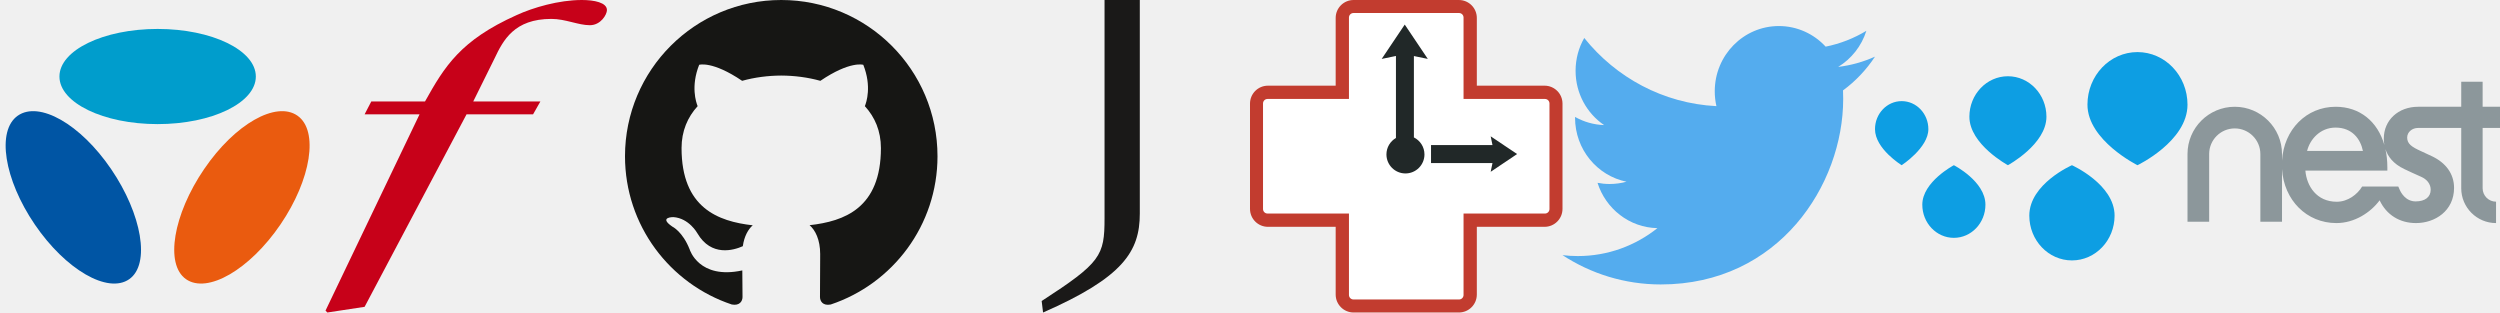
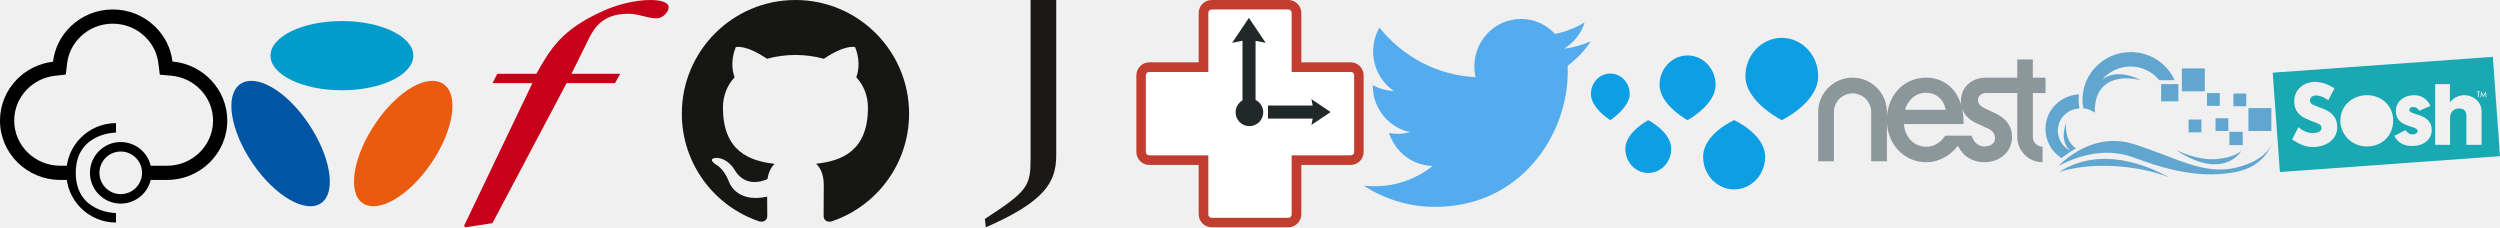
- <svg xmlns="http://www.w3.org/2000/svg" width="384px" height="48px" viewBox="0 0 384 48" version="1.1">
-   <defs />
-   <g id="Page-1" stroke="none" stroke-width="1" fill="none" fill-rule="evenodd">
-     <g id="bouygues" transform="translate(0, 4)">
-       <path d="M28.571,38.881 C31.853,41.178 38.348,37.424 43.076,30.485 C47.804,23.547 48.977,16.067 45.694,13.77 C42.411,11.473 36.08,15.034 31.353,21.974 C26.624,28.912 25.289,36.583 28.571,38.881 L28.571,38.881 Z" id="Shape" fill="#EA5B0F" />
-       <path d="M19.852,38.881 C16.569,41.178 10.074,37.424 5.347,30.485 C0.618,23.547 -0.555,16.067 2.728,13.77 C6.012,11.473 12.342,15.034 17.07,21.974 C21.8,28.912 23.133,36.583 19.852,38.881 L19.852,38.881 Z" id="Shape" fill="#0055A4" />
-       <ellipse id="Oval" fill="#009DCC" cx="24.213" cy="7.754" rx="15.083" ry="7.309" />
+ <svg xmlns="http://www.w3.org/2000/svg" width="528" height="48" viewBox="0 0 528 48">
+   <g>
+     <path d="M31 38h4.289v-3h.001v3c7.007-.001 12.71-5.62 12.71-12.527 0-6.528-5.093-11.905-11.568-12.477-.348-2.814-1.644-5.415-3.728-7.425-2.389-2.305-5.546-3.571-8.888-3.571-3.343 0-6.499 1.267-8.888 3.572-2.092 2.018-3.393 4.634-3.732 7.463-2.87.334-5.523 1.616-7.572 3.677-2.338 2.355-3.625 5.466-3.625 8.761 0 6.908 5.7 12.527 12.71 12.527h2.29v-3h-2.29c-5.362 0-9.71-4.286-9.71-9.527 0-2.501.973-4.854 2.754-6.646 1.564-1.574 3.587-2.555 5.789-2.811l2.351-.273.282-2.35c.257-2.149 1.245-4.126 2.835-5.66 1.828-1.764 4.236-2.731 6.805-2.731 2.568 0 4.978.968 6.805 2.73 1.583 1.527 2.569 3.494 2.833 5.634l.297 2.407 2.416.213c4.98.44 8.832 4.568 8.832 9.49 0 5.239-4.35 9.526-9.711 9.526v3h.001v-3h-4.29v3l.002-.002z" />
+     <g transform="translate(48 4)">
+       <path fill="#EA5B0F" d="M28.571 38.881c3.283 2.297 9.778-1.457 14.505-8.396 4.729-6.938 5.901-14.418 2.619-16.715-3.284-2.297-9.614 1.264-14.341 8.204-4.729 6.937-6.064 14.608-2.783 16.907z" />
+       <path fill="#0055A4" d="M19.852 38.881c-3.283 2.297-9.778-1.457-14.505-8.396-4.729-6.938-5.901-14.418-2.619-16.715 3.284-2.297 9.614 1.264 14.342 8.204 4.73 6.937 6.063 14.608 2.782 16.907z" />
+       <ellipse fill="#009DCC" cx="24.213" cy="7.754" rx="15.083" ry="7.309" />
    </g>
-     <path d="M83.005,15.581 L81.879,17.564 L71.66,17.564 L56.003,47.129 L50.282,48 L50,47.71 L64.441,17.564 L56.003,17.564 L57.032,15.581 L65.284,15.581 C68.285,10.21 70.721,6.194 79.348,2.322 C81.879,1.162 85.819,0 89.382,0 C91.257,0 93.226,0.388 93.226,1.549 C93.226,2.225 92.288,3.872 90.6,3.872 C88.819,3.872 86.851,2.904 84.694,2.904 C78.974,2.904 77.284,6.194 75.973,8.952 L72.692,15.581 L83.005,15.581" id="free" fill="#C70119" />
-     <path d="M119.998,0 C106.747,0 96,10.745 96,24.001 C96,34.604 102.876,43.599 112.413,46.773 C113.614,46.994 114.051,46.253 114.051,45.616 C114.051,45.047 114.031,43.537 114.019,41.535 C107.343,42.985 105.935,38.317 105.935,38.317 C104.843,35.544 103.269,34.806 103.269,34.806 C101.09,33.318 103.434,33.348 103.434,33.348 C105.843,33.517 107.11,35.821 107.11,35.821 C109.251,39.489 112.728,38.429 114.096,37.815 C114.314,36.265 114.934,35.207 115.619,34.607 C110.29,34.002 104.687,31.942 104.687,22.745 C104.687,20.126 105.622,17.982 107.158,16.305 C106.91,15.698 106.086,13.257 107.393,9.954 C107.393,9.954 109.407,9.309 113.992,12.414 C115.906,11.881 117.96,11.616 120.001,11.606 C122.04,11.616 124.092,11.881 126.009,12.414 C130.591,9.309 132.602,9.954 132.602,9.954 C133.912,13.257 133.088,15.698 132.842,16.305 C134.381,17.982 135.309,20.126 135.309,22.745 C135.309,31.966 129.697,33.994 124.352,34.588 C125.212,35.329 125.98,36.794 125.98,39.033 C125.98,42.241 125.95,44.829 125.95,45.616 C125.95,46.259 126.383,47.005 127.6,46.771 C137.13,43.59 144,34.601 144,24.001 C144,10.745 133.253,0 119.998,0" id="github" fill="#161614" />
-     <path d="M169.657,0 L175.074,0 L175.074,32.814 C175.074,38.642 172.481,42.613 160.215,48 L160,46.235 C169.083,40.352 169.657,39.285 169.657,33.536 L169.657,0 L169.657,0 Z" id="jawbone" fill="#1A1918" />
-     <g id="rescue-time_logo" transform="translate(192, 0)">
-       <path d="M45.244,13.159 L34.84,13.159 L34.84,2.755 C34.84,1.233 33.606,0 32.084,0 L15.915,0 C14.393,0 13.159,1.233 13.159,2.755 L13.159,13.159 L2.755,13.159 C1.233,13.159 0,14.392 0,15.915 L0,32.084 C0,33.606 1.234,34.84 2.755,34.84 L13.159,34.84 L13.159,45.244 C13.159,46.766 14.393,47.999 15.915,47.999 L32.084,47.999 C33.606,47.999 34.84,46.765 34.84,45.244 L34.84,34.84 L45.244,34.84 C46.766,34.84 48,33.606 48,32.084 L48,15.915 C48,14.392 46.766,13.159 45.244,13.159 L45.244,13.159 Z" id="Shape" fill="#C23C2F" />
-       <path d="M15.891,45.999 C15.51,45.999 15.2,45.689 15.2,45.308 L15.2,32.8 L2.691,32.8 C2.31,32.8 2,32.49 2,32.108 L2,15.891 C2,15.51 2.31,15.2 2.691,15.2 L15.2,15.2 L15.2,2.691 C15.2,2.31 15.51,2 15.891,2 L32.11,2 C32.491,2 32.801,2.31 32.801,2.691 L32.801,15.2 L45.309,15.2 C45.69,15.2 46,15.51 46,15.891 L46,32.109 C46,32.49 45.69,32.801 45.309,32.801 L32.801,32.801 L32.801,45.309 C32.801,45.69 32.491,46 32.11,46 L15.891,46 L15.891,45.999 Z" id="Shape" fill="#FFFFFF" />
-       <g id="Group" transform="translate(20.16, 2.88)" fill="#212828">
-         <path d="M7.151,6.169 L3.609,0.895 L0.067,6.169 L2.257,5.717 L2.257,18.313 C1.384,18.819 0.797,19.76 0.797,20.84 C0.797,22.453 2.105,23.761 3.717,23.761 C5.33,23.761 6.637,22.452 6.637,20.84 C6.637,19.694 5.976,18.705 5.015,18.227 L5.015,5.729 L7.151,6.169 L7.151,6.169 Z" id="Shape" />
-         <path d="M20.865,20.782 L16.808,18.058 L17.085,19.403 L7.645,19.403 L7.645,22.162 L17.085,22.162 L16.808,23.508 L20.865,20.782 Z" id="Shape" />
-       </g>
+     <path fill="#C70119" d="M131.005 15.581l-1.126 1.982h-10.219l-15.657 29.565-5.721.871-.282-.29 14.441-30.146h-8.437l1.029-1.982h8.252c3.001-5.371 5.437-9.387 14.064-13.259 2.531-1.16 6.472-2.322 10.034-2.322 1.875 0 3.844.388 3.844 1.549 0 .676-.938 2.323-2.626 2.323-1.781 0-3.749-.968-5.905-.968-5.721 0-7.41 3.291-8.722 6.048l-3.281 6.629h10.314" />
+     <path fill="#161614" d="M167.998 0c-13.251 0-23.998 10.745-23.998 24.001 0 10.604 6.876 19.599 16.413 22.772 1.201.221 1.638-.521 1.638-1.157 0-.569-.021-2.079-.032-4.081-6.676 1.449-8.084-3.219-8.084-3.219-1.092-2.772-2.665-3.51-2.665-3.51-2.179-1.488.165-1.459.165-1.459 2.409.168 3.676 2.473 3.676 2.473 2.141 3.668 5.618 2.609 6.985 1.994.218-1.551.838-2.608 1.523-3.207-5.329-.606-10.932-2.666-10.932-11.862 0-2.62.936-4.763 2.471-6.44-.248-.607-1.071-3.048.236-6.352 0 0 2.014-.645 6.599 2.46 1.914-.533 3.968-.799 6.008-.809 2.039.01 4.091.276 6.008.809 4.582-3.106 6.593-2.46 6.593-2.46 1.31 3.303.486 5.745.24 6.352 1.538 1.677 2.466 3.82 2.466 6.44 0 9.22-5.612 11.249-10.957 11.843.86.741 1.628 2.206 1.628 4.445 0 3.207-.029 5.796-.029 6.583 0 .642.433 1.389 1.65 1.155 9.53-3.182 16.4-12.17 16.4-22.771 0-13.255-10.747-24-24.002-24" />
+     <path fill="#1A1918" d="M217.657 0h5.418v32.814c0 5.828-2.593 9.799-14.86 15.186l-.215-1.766c9.083-5.883 9.657-6.949 9.657-12.698v-33.536z" />
+     <g>
+       <path fill="#C23C2F" d="M285.244 13.159h-10.404v-10.404c0-1.522-1.234-2.755-2.756-2.755h-16.169c-1.522 0-2.756 1.233-2.756 2.755v10.404h-10.404c-1.522 0-2.755 1.233-2.755 2.756v16.169c0 1.521 1.234 2.756 2.755 2.756h10.404v10.404c0 1.521 1.234 2.755 2.756 2.755h16.169c1.521 0 2.756-1.233 2.756-2.755v-10.404h10.404c1.521 0 2.756-1.234 2.756-2.756v-16.169c0-1.523-1.234-2.756-2.756-2.756z" />
+       <path fill="#fff" d="M255.891 45.999c-.381 0-.691-.31-.691-.69v-12.509h-12.509c-.381 0-.691-.31-.691-.692v-16.217c0-.381.31-.691.691-.691h12.509v-12.509c0-.381.31-.691.691-.691h16.218c.382 0 .691.31.691.691v12.509h12.508c.381 0 .691.31.691.691v16.218c0 .381-.311.691-.691.691h-12.508v12.508c0 .381-.31.691-.691.691h-16.218z" />
+       <path fill="#212828" d="M267.311 9.049l-3.542-5.274-3.541 5.274 2.19-.452v12.596c-.873.506-1.46 1.447-1.46 2.527 0 1.614 1.308 2.921 2.92 2.921 1.613 0 2.92-1.308 2.92-2.921 0-1.145-.661-2.135-1.622-2.613v-12.497l2.137.44-.002-.001zm13.714 14.613l-4.058-2.724.277 1.345h-9.44v2.759h9.44l-.277 1.347 4.058-2.727z" />
    </g>
-     <g id="twitter" transform="translate(240, 4)" fill="#54ACEE">
-       <path d="M48,4.699 C46.235,5.497 44.336,6.035 42.344,6.276 C44.378,5.037 45.938,3.074 46.674,0.732 C44.771,1.881 42.664,2.715 40.42,3.165 C38.625,1.218 36.065,0 33.233,0 C27.795,0 23.386,4.486 23.386,10.021 C23.386,10.805 23.472,11.569 23.641,12.304 C15.456,11.886 8.199,7.897 3.342,1.834 C2.494,3.313 2.009,5.035 2.009,6.873 C2.009,10.349 3.747,13.417 6.39,15.213 C4.776,15.16 3.257,14.709 1.929,13.959 C1.928,14 1.928,14.043 1.928,14.086 C1.928,18.94 5.323,22.989 9.828,23.911 C9.002,24.139 8.132,24.262 7.234,24.262 C6.598,24.262 5.982,24.2 5.38,24.082 C6.634,28.062 10.271,30.96 14.579,31.041 C11.209,33.729 6.964,35.331 2.349,35.331 C1.555,35.331 0.771,35.283 0,35.19 C4.359,38.035 9.535,39.692 15.096,39.692 C33.21,39.692 43.115,24.424 43.115,11.182 C43.115,10.747 43.106,10.314 43.087,9.884 C45.011,8.474 46.681,6.708 48,4.699 L48,4.699 L48,4.699 Z" id="Shape" />
-     </g>
-     <path d="M296.197,19.84 C296.197,17.461 294.362,15.533 292.098,15.533 C289.835,15.533 288,17.461 288,19.84 C288,22.863 292.098,25.375 292.098,25.375 C292.098,25.375 296.197,22.709 296.197,19.84 L296.197,19.84 Z M300.114,25.375 C300.114,25.375 295.266,27.927 295.266,31.439 C295.266,34.252 297.437,36.533 300.114,36.533 C302.791,36.533 304.962,34.252 304.962,31.439 C304.962,27.849 300.114,25.375 300.114,25.375 L300.114,25.375 Z M314.333,17.929 C314.333,14.495 311.683,11.711 308.415,11.711 C305.147,11.711 302.498,14.495 302.498,17.929 C302.498,22.172 308.415,25.375 308.415,25.375 C308.415,25.375 314.333,22.172 314.333,17.929 L314.333,17.929 Z M318.25,25.375 C318.25,25.375 311.702,28.234 311.702,33.12 C311.702,36.919 314.633,40 318.25,40 C321.867,40 324.8,36.919 324.8,33.12 C324.8,28.311 318.25,25.375 318.25,25.375 L318.25,25.375 Z M336,16.073 C336,11.614 332.56,8 328.316,8 C324.074,8 320.633,11.614 320.633,16.073 C320.633,21.558 328.316,25.375 328.316,25.375 C328.316,25.375 336,21.711 336,16.073 L336,16.073 Z" id="withings" fill="#0D9EE3" />
-     <path d="M371.876,27.15 C372.801,27.546 373.354,28.291 373.354,29.141 C373.354,30.265 372.489,30.935 371.04,30.935 C369.501,30.935 368.787,29.581 368.604,29.166 L368.379,28.654 L365.498,28.654 L365.494,28.651 L362.825,28.651 C362.096,29.867 360.628,30.988 358.921,30.988 C355.839,30.988 354.302,28.581 354.106,26.204 L366.697,26.204 L366.697,25.683 C366.697,24.698 366.595,23.77 366.403,22.909 C366.764,24.014 367.586,25.16 369.308,25.971 C369.937,26.271 370.886,26.718 371.876,27.15 L371.876,27.15 Z M358.74,19.598 C361.317,19.598 362.579,21.376 362.945,23.186 L354.368,23.186 C354.816,21.372 356.406,19.598 358.74,19.598 L358.74,19.598 Z M384.009,19.651 L384.009,16.399 L381.332,16.399 L381.332,12.555 L378.045,12.555 L378.045,16.399 L371.426,16.399 C368.369,16.4 366.151,18.456 366.151,21.288 C366.151,21.593 366.177,21.921 366.239,22.261 C365.197,18.652 362.452,16.399 358.765,16.399 C354.254,16.399 350.806,19.91 350.517,24.667 L350.517,23.656 C350.517,19.654 347.261,16.399 343.259,16.399 C339.257,16.399 336,19.654 336,23.656 L336,34.062 L339.327,34.062 L339.327,23.656 C339.327,21.49 341.09,19.725 343.259,19.725 C345.426,19.725 347.191,21.49 347.191,23.656 L347.191,34.062 L350.517,34.062 L350.517,25.966 C350.808,30.741 354.3,34.265 358.869,34.265 C361.658,34.265 364.118,32.644 365.512,30.769 C366.551,32.991 368.583,34.265 371.092,34.265 C374,34.265 376.944,32.407 376.944,28.855 C376.944,26.729 375.71,24.991 373.467,23.961 C373.18,23.831 372.949,23.721 372.727,23.616 L372.697,23.601 C372.446,23.483 372.204,23.369 371.904,23.232 C370.438,22.574 369.741,22.092 369.741,21.132 C369.741,20.287 370.496,19.651 371.43,19.651 L378.045,19.651 L378.045,28.917 C378.045,31.866 380.445,34.265 383.393,34.265 L383.393,30.978 C382.257,30.978 381.332,30.053 381.332,28.917 L381.332,19.651 C382.647,19.651 383.66,19.651 384.009,19.651 L384.009,19.651 Z" id="Fill-1" fill="#8C979B" />
+     <path fill="#54ACEE" d="M336 8.699c-1.765.798-3.664 1.336-5.656 1.577 2.034-1.239 3.594-3.202 4.33-5.544-1.903 1.149-4.01 1.983-6.253 2.433-1.796-1.947-4.355-3.165-7.188-3.165-5.438 0-9.848 4.486-9.848 10.021 0 .784.087 1.549.255 2.283-8.185-.418-15.441-4.407-20.299-10.47-.848 1.479-1.333 3.2-1.333 5.039 0 3.476 1.738 6.544 4.382 8.34-1.615-.053-3.134-.504-4.461-1.254l-.002.127c0 4.854 3.395 8.903 7.9 9.825-.826.228-1.696.351-2.596.351-.635 0-1.252-.062-1.853-.18 1.254 3.98 4.89 6.879 9.199 6.959-3.37 2.688-7.616 4.29-12.229 4.29-.795 0-1.578-.048-2.35-.142 4.359 2.846 9.535 4.502 15.096 4.502 18.114 0 28.02-15.269 28.02-28.51 0-.434-.009-.868-.027-1.298 1.924-1.41 3.594-3.176 4.913-5.184z" />
+     <path fill="#0D9EE3" d="M344.197 19.84c0-2.378-1.835-4.306-4.1-4.306-2.263 0-4.098 1.928-4.098 4.306 0 3.023 4.098 5.535 4.098 5.535s4.1-2.666 4.1-5.535zm3.917 5.535s-4.849 2.553-4.849 6.064c0 2.812 2.17 5.093 4.849 5.093 2.677 0 4.848-2.281 4.848-5.093 0-3.589-4.848-6.064-4.848-6.064zm14.219-7.446c0-3.434-2.65-6.218-5.918-6.218-3.269 0-5.917 2.784-5.917 6.218 0 4.243 5.917 7.446 5.917 7.446s5.918-3.203 5.918-7.446zm3.917 7.446s-6.549 2.859-6.549 7.745c0 3.8 2.931 6.88 6.549 6.88 3.617 0 6.55-3.081 6.55-6.88 0-4.809-6.55-7.745-6.55-7.745zm17.75-9.302c0-4.459-3.44-8.073-7.684-8.073s-7.685 3.614-7.685 8.073c0 5.485 7.685 9.302 7.685 9.302s7.684-3.663 7.684-9.302z" />
+     <path fill="#8C979B" d="M419.876 27.15c.926.396 1.479 1.141 1.479 1.99 0 1.123-.865 1.793-2.314 1.793-1.538 0-2.253-1.354-2.436-1.769l-.226-.513h-2.881l-.005-.002h-2.669c-.729 1.216-2.197 2.336-3.904 2.336-3.081 0-4.618-2.406-4.814-4.783h12.592v-.52c0-.985-.104-1.914-.294-2.774.36 1.105 1.182 2.25 2.904 3.061.63.301 1.579.748 2.568 1.181zm-13.135-7.553c2.577 0 3.839 1.778 4.205 3.588h-8.577c.448-1.814 2.038-3.588 4.372-3.588zm25.269.053v-3.252h-2.677v-3.844h-3.287v3.844h-6.619c-3.057.002-5.275 2.057-5.275 4.89 0 .304.026.633.088.973-1.041-3.609-3.787-5.863-7.475-5.863-4.51 0-7.958 3.512-8.247 8.269v-1.011c0-4.003-3.257-7.258-7.259-7.258s-7.259 3.255-7.259 7.258v10.404h3.327v-10.404c0-2.167 1.763-3.931 3.932-3.931 2.168 0 3.933 1.764 3.933 3.931v10.404h3.326v-8.096c.291 4.774 3.783 8.299 8.353 8.299 2.789 0 5.249-1.621 6.642-3.496 1.04 2.222 3.071 3.496 5.581 3.496 2.908 0 5.853-1.858 5.853-5.41 0-2.127-1.235-3.864-3.478-4.895l-.739-.345-.03-.015-.794-.369c-1.466-.658-2.163-1.139-2.163-2.1 0-.845.756-1.481 1.689-1.481h6.615v9.266c0 2.95 2.399 5.349 5.348 5.349v-3.287c-1.137 0-2.061-.926-2.061-2.062v-9.266l2.676.002z" />
+     <path fill="#60A6CF" d="M434.881 36.337c8.612-5.532 18.375-1.552 23.237 1.111-6.735-2.66-16.611-3.284-23.237-1.111zm2.104-3.217c-1.399 1.032-2.188 1.903-2.188 1.903 0 .037.814-.455 2.188-1.035v-.868zm0-3.431c-.908-1.758-.596-3.752-.596-3.752s-1.536 3.522.596 5.619v-1.867zm0-9.357v3.199c-1.419.815-2.372 2.333-2.372 4.07 0 1.738.953 3.256 2.372 4.071v.571c-.572.386-1.129.799-1.591 1.152-2.041-1.304-3.394-3.57-3.394-6.149.001-3.201 2.084-5.923 4.985-6.914zm0 3.199v-3.199c.657-.225 1.356-.361 2.085-.393-.037.365-.058.736-.058 1.112 0 .63.056 1.248.159 1.849-.794.034-1.539.259-2.186.631zm0 8.713c.501-.338 1.012-.657 1.479-.901-.229-.145-.442-.312-.636-.501-.359-.353-.635-.746-.844-1.152v1.867l.055.055.281.238-.336-.176v.57h.001zm0 1.745v-.869c2.691-1.987 7.645-4.572 13.6-2.706 9.05 2.836 14.81 6.693 21.804 4.958 6.994-1.736 7.611-5.556 7.611-5.556s-1.235 5.395-8.126 6.578c-6.891 1.185-13.238-.143-21.312-3.152-5.449-2.031-10.724-.456-13.577.747zm13.015-22.989c4.138 0 7.7 2.44 9.29 5.942h-3.238c-1.429-1.763-3.626-2.892-6.091-2.892-2.424 0-4.589 1.092-6.019 2.805l.236-.18c3.384-2.415 7.896.247 7.896.247s-4.287-1.239-7.188.793c-2.897 2.033-2.432 6.101-2.432 6.101l-.048-.152.038.14c-.695-.512-1.538-.846-2.455-.934-.109-.59-.167-1.198-.167-1.818 0-5.551 4.556-10.05 10.177-10.05v-.002zm9.747 20.744s4.32 2.211 8.382 1.851c4.062-.36 5.297-1.8 5.297-1.8s-1.491 2.751-5.398 2.905c-3.91.154-8.28-2.854-8.281-2.956zm-3.312-13.972h3.632v3.631h-3.632v-3.631zm14.42 10.06h2.808v2.809h-2.808v-2.809zm-10.044-13.387h4.843v4.841h-4.843v-4.841zm14.057 8.378h4.842v4.841h-4.842v-4.841zm-8.751-3.165h2.699v2.699h-2.699v-2.699zm1.805 5.317h2.699v2.699h-2.699v-2.699zm-5.682.269h2.7v2.699h-2.7v-2.699zm9.463-5.493h2.699v2.699h-2.699v-2.699z" />
+     <path opacity=".9" fill="#01A1AB" enable-background="new" d="M524.932 19.286l-.425.939-.431-.944-.244 1.248h.159l.139-.764.376.806.364-.81.145.767h.166l-.249-1.242zm-1.558 1.243h.166v-1.062h.267v-.157h-.696v.157h.264v1.062zm-2.959-.423c-2.008 0-2.995 1.54-2.995 1.54v-3.883h-3.114v12.821h3.147v-5.875c0-.987.837-1.808 1.841-1.808 1.372 0 1.607.804 1.607 1.658v6.025h3.213v-7.063c0-1.942-1.657-3.415-3.699-3.415zm-11.569 3.113c0-.402.318-.619.821-.619.904 0 1.272.803 1.272.803l2.359-1.038c-.636-1.439-1.892-2.26-3.365-2.26-2.274 0-3.933 1.356-3.933 3.348 0 3.615 4.604 2.945 4.604 4.217 0 .486-.603.721-1.104.721-.92 0-1.438-.904-1.438-.904l-2.394 1.207c.803 1.506 2.075 2.142 3.799 2.142 2.176 0 4.117-1.188 4.117-3.415 0-3.515-4.737-3.047-4.738-4.202zm-8.947-3.113c-3.163 0-5.624 2.31-5.624 5.39 0 2.861 2.41 5.439 5.557 5.439 3.348 0 5.607-2.359 5.607-5.49 0-3.095-2.427-5.338-5.54-5.339zm-9.184 2.896c-.335-.134-.988-.401-1.389-.553-.67-.25-1.456-.485-1.456-1.171 0-.669.469-1.121 1.289-1.121 1.239 0 2.578 1.021 2.578 1.021l1.305-2.511c-.92-.602-2.444-1.372-4.101-1.372-2.276 0-4.402 1.523-4.402 4.084 0 1.808.888 2.963 2.511 3.699.552.251 1.506.62 1.908.77 1.256.469 1.339.721 1.339 1.256 0 .687-.921 1.004-1.857 1.004-1.223 0-2.395-.686-3.014-1.238-.284.486-1.338 2.594-1.338 2.594 1.338.837 2.611 1.59 4.418 1.59 2.577 0 5.121-1.439 5.121-4.185 0-1.926-.988-3.097-2.912-3.867zm37.285 9.978l-46.487 3.351-1.513-20.98 46.487-3.35 1.513 20.979z" />
  </g>
+   <path d="M16 36.5c0-8.5 8.5-8.5 8.5-8.5v-2c-5.799 0-10.5 4.701-10.5 10.5s4.701 10.5 10.5 10.5v-2s-8.5 0-8.5-8.5zM25.5 30c-3.59 0-6.5 2.91-6.5 6.5s2.91 6.5 6.5 6.5 6.5-2.91 6.5-6.5-2.91-6.5-6.5-6.5zm0 11c-2.485 0-4.5-2.016-4.5-4.5s2.015-4.5 4.5-4.5 4.5 2.016 4.5 4.5-2.015 4.5-4.5 4.5z" />
</svg>
